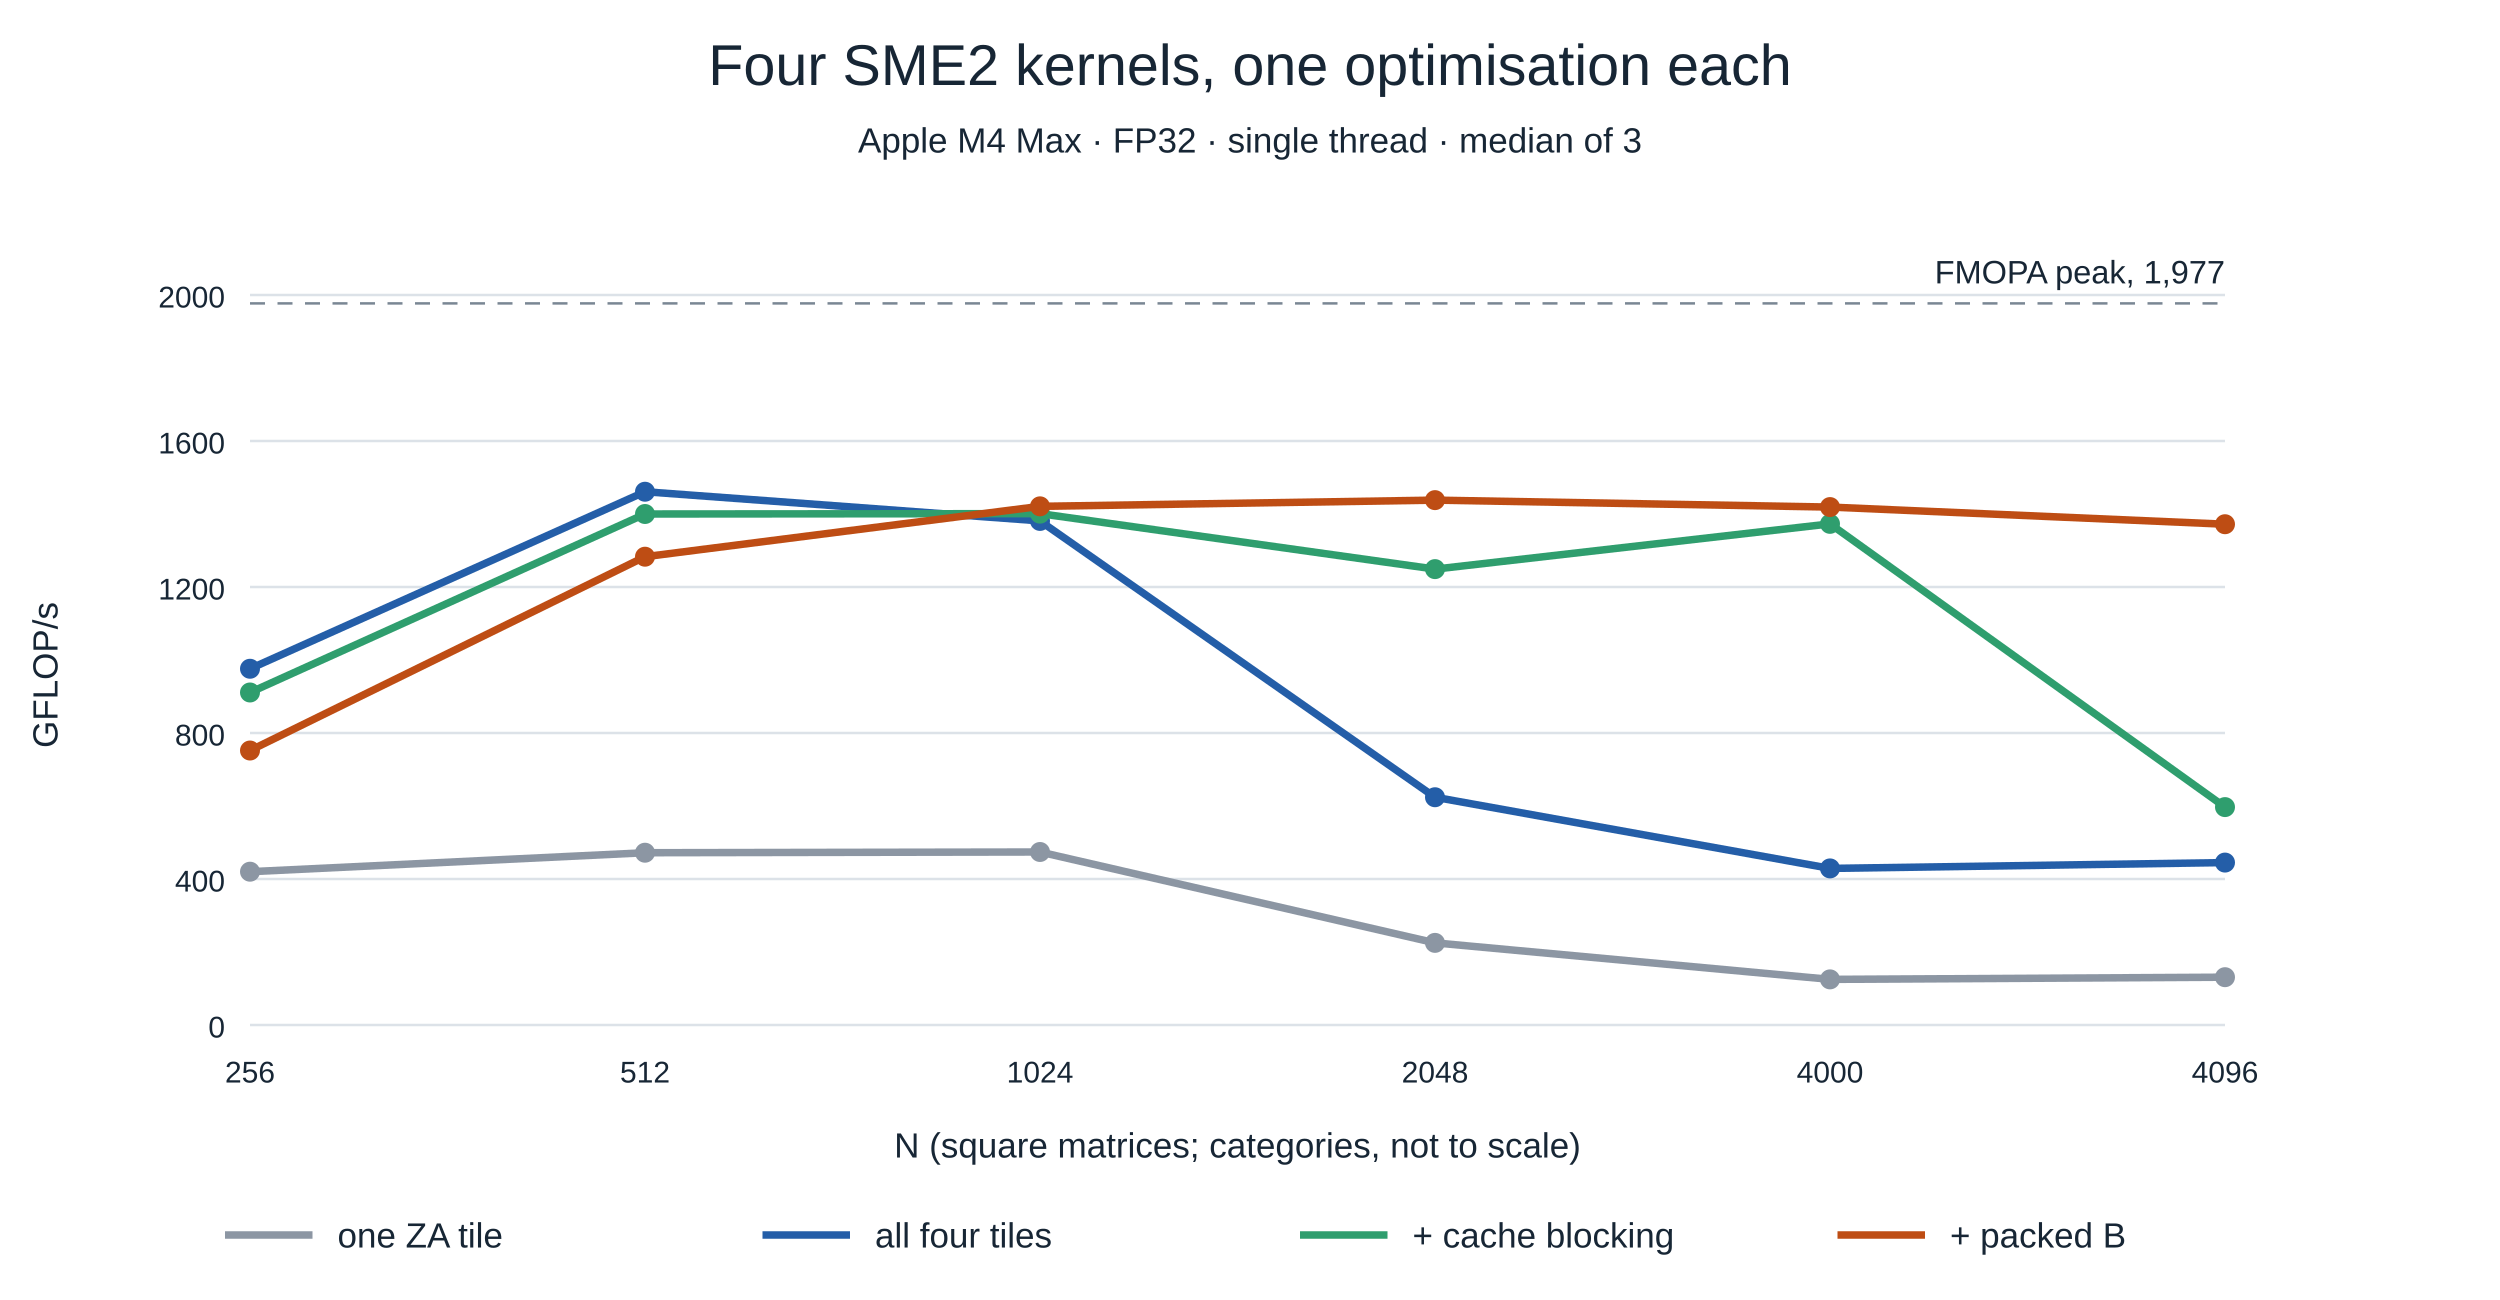
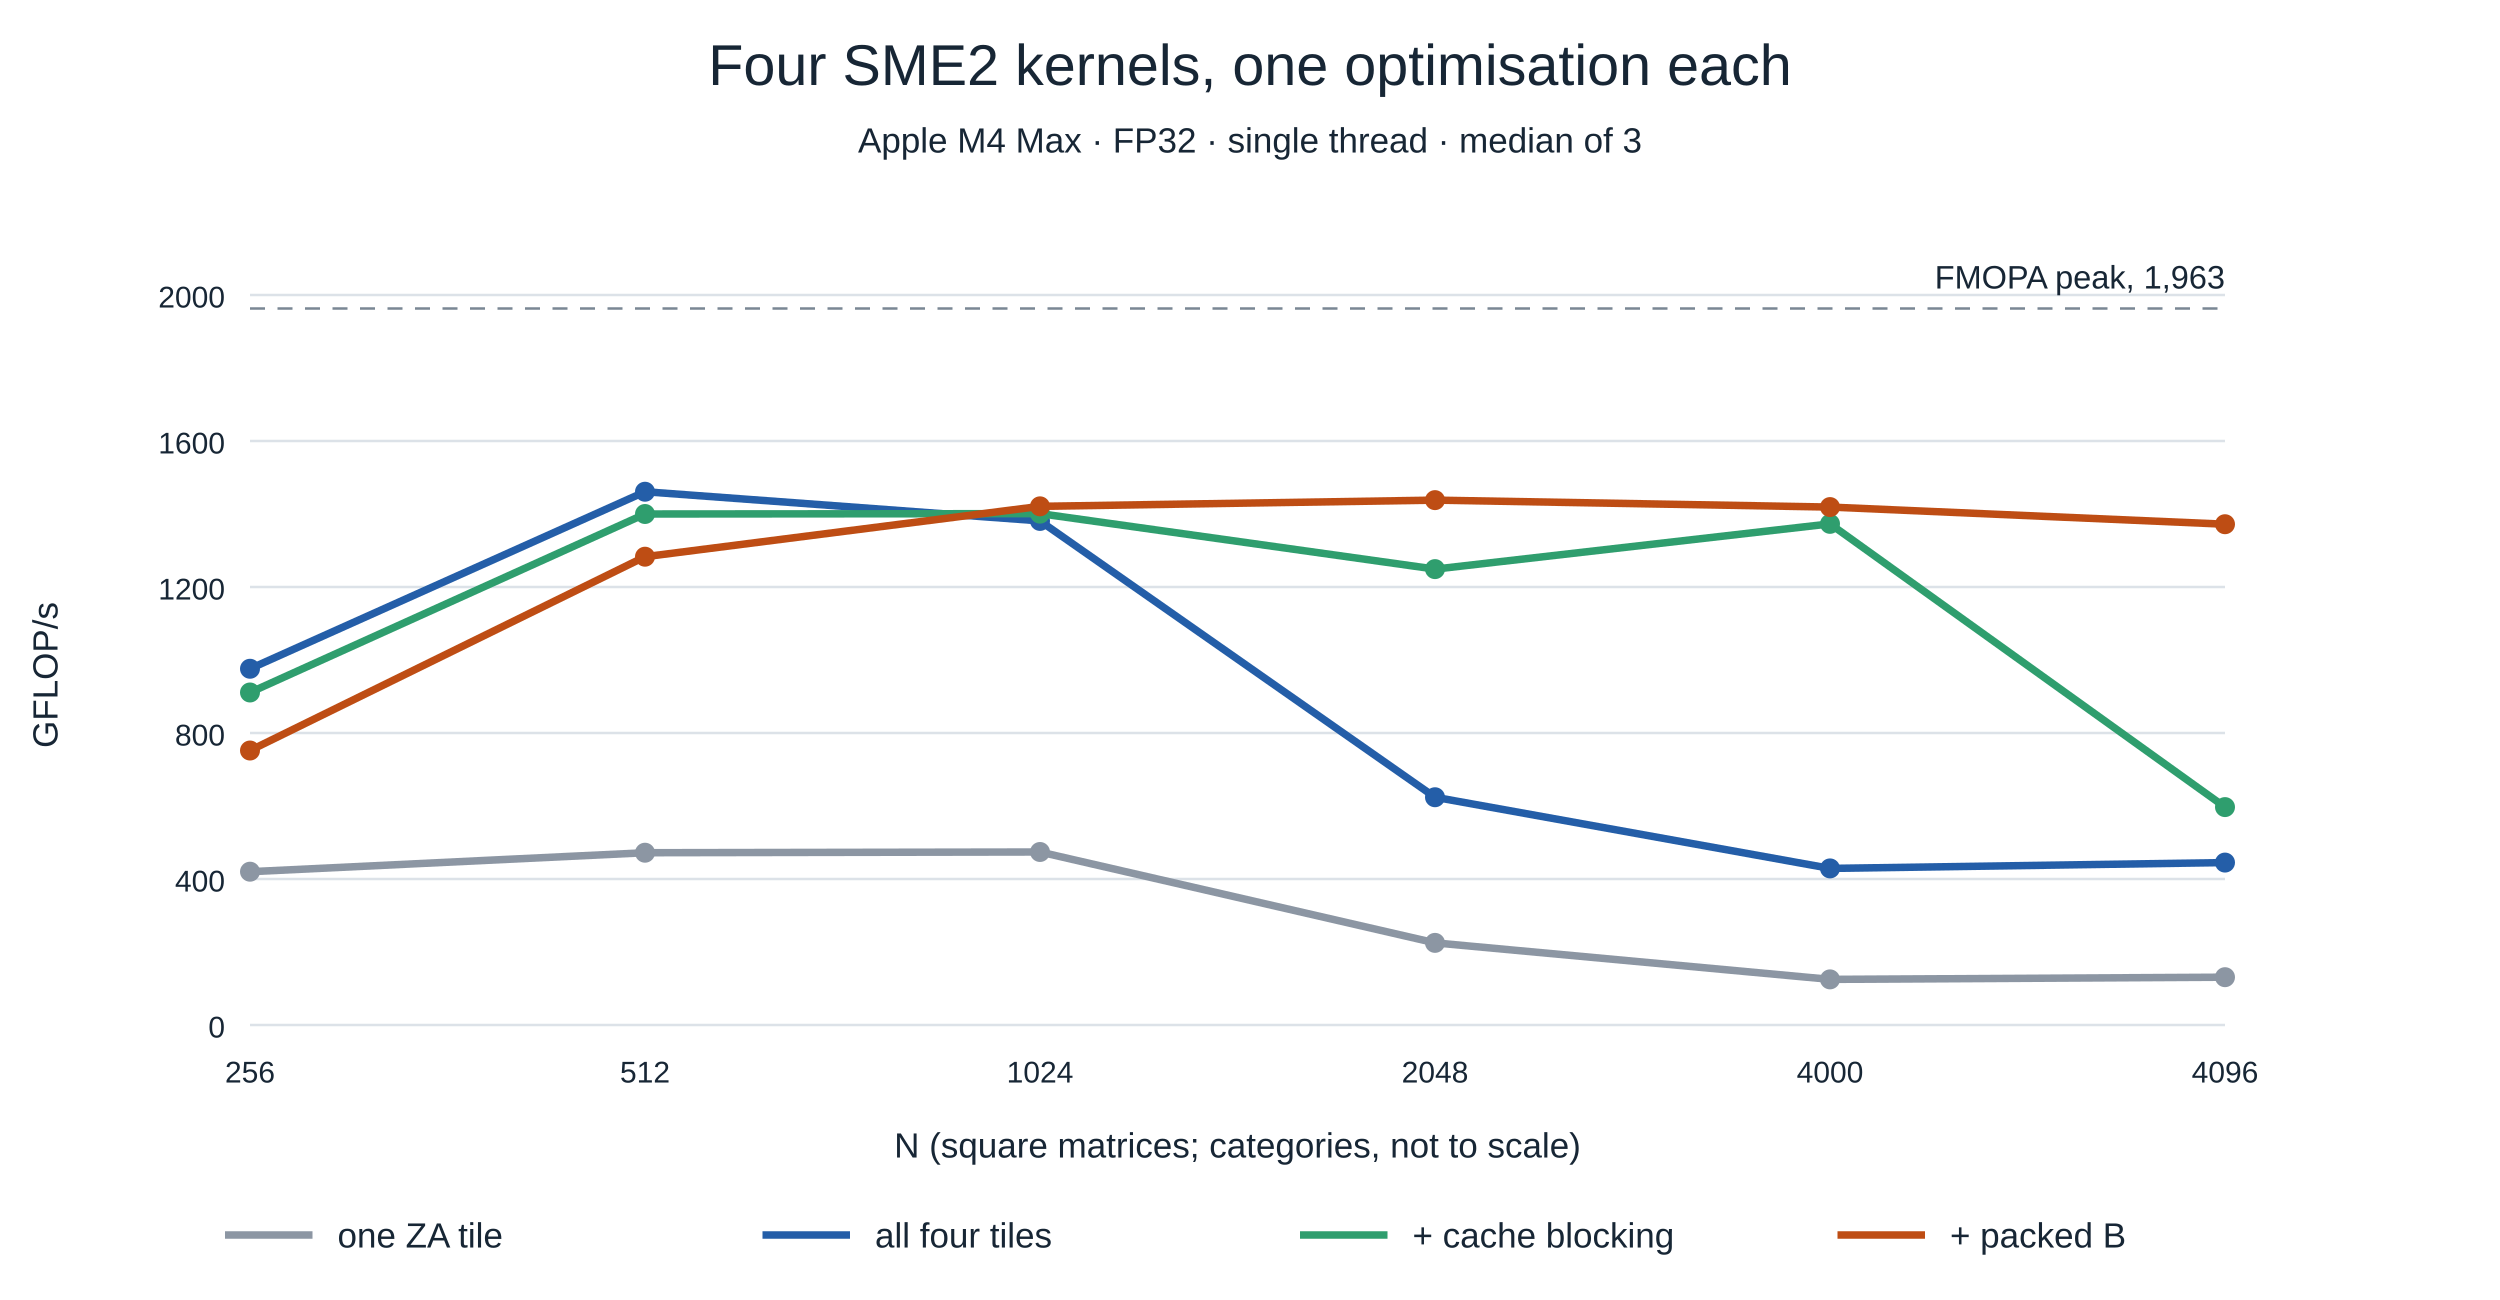
<svg xmlns="http://www.w3.org/2000/svg" width="1000" height="520" viewBox="0 0 1000 520" role="img">
  <rect width="1000" height="520" fill="white" />
  <g font-family="Arial, sans-serif" fill="#172635">
    <text x="500" y="34" font-size="23" text-anchor="middle">Four SME2 kernels, one optimisation each</text>
    <text x="500" y="61" font-size="14" text-anchor="middle">Apple M4 Max · FP32 · single thread · median of 3</text>
    <text x="495.0" y="99" font-size="17" text-anchor="middle" />
    <path d="M 100 410.0 H 890" stroke="#dce2e8" />
    <text x="90" y="415.0" font-size="12" text-anchor="end">0</text>
    <path d="M 100 351.6 H 890" stroke="#dce2e8" />
    <text x="90" y="356.6" font-size="12" text-anchor="end">400</text>
    <path d="M 100 293.2 H 890" stroke="#dce2e8" />
    <text x="90" y="298.2" font-size="12" text-anchor="end">800</text>
    <path d="M 100 234.8 H 890" stroke="#dce2e8" />
    <text x="90" y="239.8" font-size="12" text-anchor="end">1200</text>
    <path d="M 100 176.4 H 890" stroke="#dce2e8" />
    <text x="90" y="181.4" font-size="12" text-anchor="end">1600</text>
    <path d="M 100 118.0 H 890" stroke="#dce2e8" />
    <text x="90" y="123.0" font-size="12" text-anchor="end">2000</text>
-     <path d="M 100 121.358 H 890" stroke="#7a8794" stroke-dasharray="6 5" />
-     <text x="890" y="113.358" font-size="13" text-anchor="end">FMOPA peak, 1,977</text>
+     <path d="M 100 123.402 H 890" stroke="#7a8794" stroke-dasharray="6 5" />
+     <text x="890" y="115.402" font-size="13" text-anchor="end">FMOPA peak, 1,963</text>
    <text x="100.0" y="433" font-size="12" text-anchor="middle">256</text>
    <text x="258.0" y="433" font-size="12" text-anchor="middle">512</text>
    <text x="416.0" y="433" font-size="12" text-anchor="middle">1024</text>
    <text x="574.0" y="433" font-size="12" text-anchor="middle">2048</text>
    <text x="732.0" y="433" font-size="12" text-anchor="middle">4000</text>
    <text x="890.0" y="433" font-size="12" text-anchor="middle">4096</text>
    <polyline points="100.0,348.68 258.0,341.088 416.0,340.796 574.0,377.15 732.0,391.75 890.0,390.874" fill="none" stroke="#8c96a3" stroke-width="3" />
    <circle cx="100.0" cy="348.68" r="4" fill="#8c96a3" />
    <circle cx="258.0" cy="341.088" r="4" fill="#8c96a3" />
    <circle cx="416.0" cy="340.796" r="4" fill="#8c96a3" />
    <circle cx="574.0" cy="377.15" r="4" fill="#8c96a3" />
    <circle cx="732.0" cy="391.75" r="4" fill="#8c96a3" />
    <circle cx="890.0" cy="390.874" r="4" fill="#8c96a3" />
    <polyline points="100.0,267.504 258.0,196.694 416.0,208.374 574.0,318.896 732.0,347.366 890.0,345.03" fill="none" stroke="#245ea8" stroke-width="3" />
    <circle cx="100.0" cy="267.504" r="4" fill="#245ea8" />
    <circle cx="258.0" cy="196.694" r="4" fill="#245ea8" />
    <circle cx="416.0" cy="208.374" r="4" fill="#245ea8" />
    <circle cx="574.0" cy="318.896" r="4" fill="#245ea8" />
    <circle cx="732.0" cy="347.366" r="4" fill="#245ea8" />
    <circle cx="890.0" cy="345.03" r="4" fill="#245ea8" />
    <polyline points="100.0,276.994 258.0,205.6 416.0,205.454 574.0,227.646 732.0,209.542 890.0,322.838" fill="none" stroke="#2f9e6e" stroke-width="3" />
    <circle cx="100.0" cy="276.994" r="4" fill="#2f9e6e" />
    <circle cx="258.0" cy="205.6" r="4" fill="#2f9e6e" />
    <circle cx="416.0" cy="205.454" r="4" fill="#2f9e6e" />
    <circle cx="574.0" cy="227.646" r="4" fill="#2f9e6e" />
    <circle cx="732.0" cy="209.542" r="4" fill="#2f9e6e" />
    <circle cx="890.0" cy="322.838" r="4" fill="#2f9e6e" />
    <polyline points="100.0,300.208 258.0,222.682 416.0,202.534 574.0,200.052 732.0,202.826 890.0,209.688" fill="none" stroke="#be4d14" stroke-width="3" />
    <circle cx="100.0" cy="300.208" r="4" fill="#be4d14" />
    <circle cx="258.0" cy="222.682" r="4" fill="#be4d14" />
    <circle cx="416.0" cy="202.534" r="4" fill="#be4d14" />
    <circle cx="574.0" cy="200.052" r="4" fill="#be4d14" />
    <circle cx="732.0" cy="202.826" r="4" fill="#be4d14" />
    <circle cx="890.0" cy="209.688" r="4" fill="#be4d14" />
    <text x="495.0" y="463" font-size="14" text-anchor="middle">N (square matrices; categories, not to scale)</text>
    <text transform="translate(23 270) rotate(-90)" text-anchor="middle" font-size="14">GFLOP/s</text>
    <path d="M 90.0 494 h 35" stroke="#8c96a3" stroke-width="3" />
    <text x="135.0" y="499" font-size="14" text-anchor="start">one ZA tile</text>
    <path d="M 305.0 494 h 35" stroke="#245ea8" stroke-width="3" />
    <text x="350.0" y="499" font-size="14" text-anchor="start">all four tiles</text>
    <path d="M 520.0 494 h 35" stroke="#2f9e6e" stroke-width="3" />
    <text x="565.0" y="499" font-size="14" text-anchor="start">+ cache blocking</text>
    <path d="M 735.0 494 h 35" stroke="#be4d14" stroke-width="3" />
    <text x="780.0" y="499" font-size="14" text-anchor="start">+ packed B</text>
  </g>
</svg>
